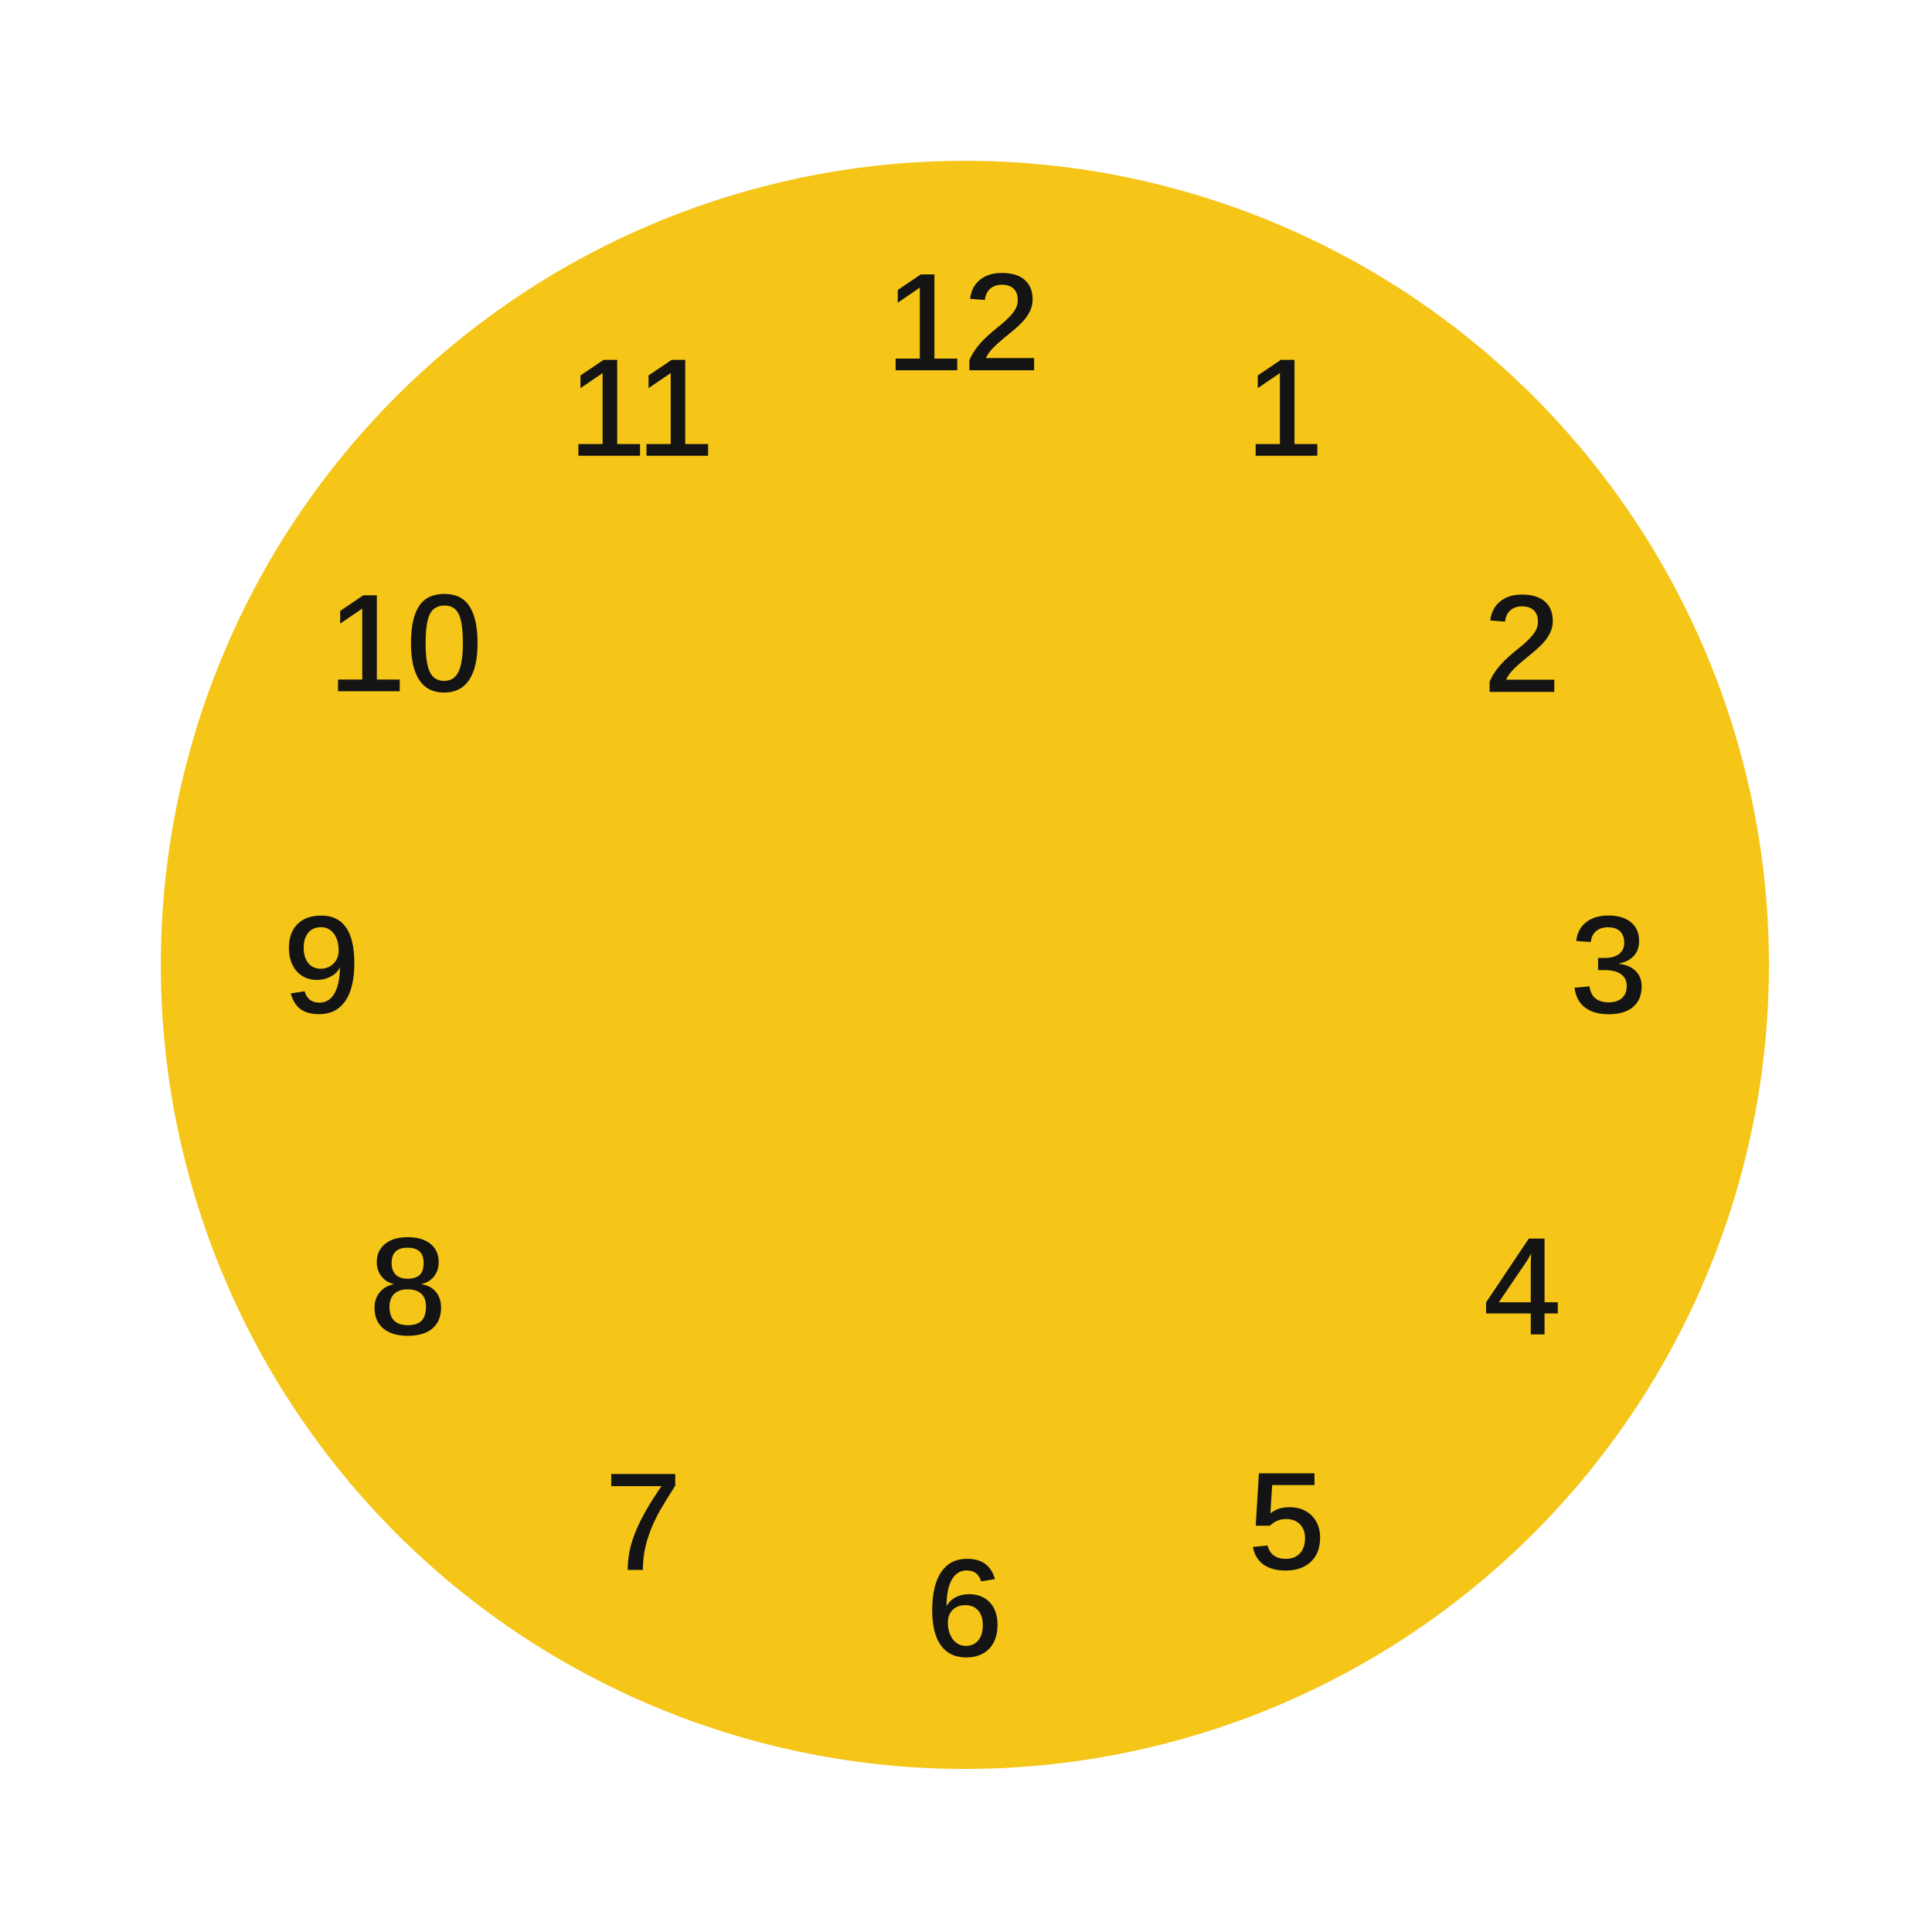
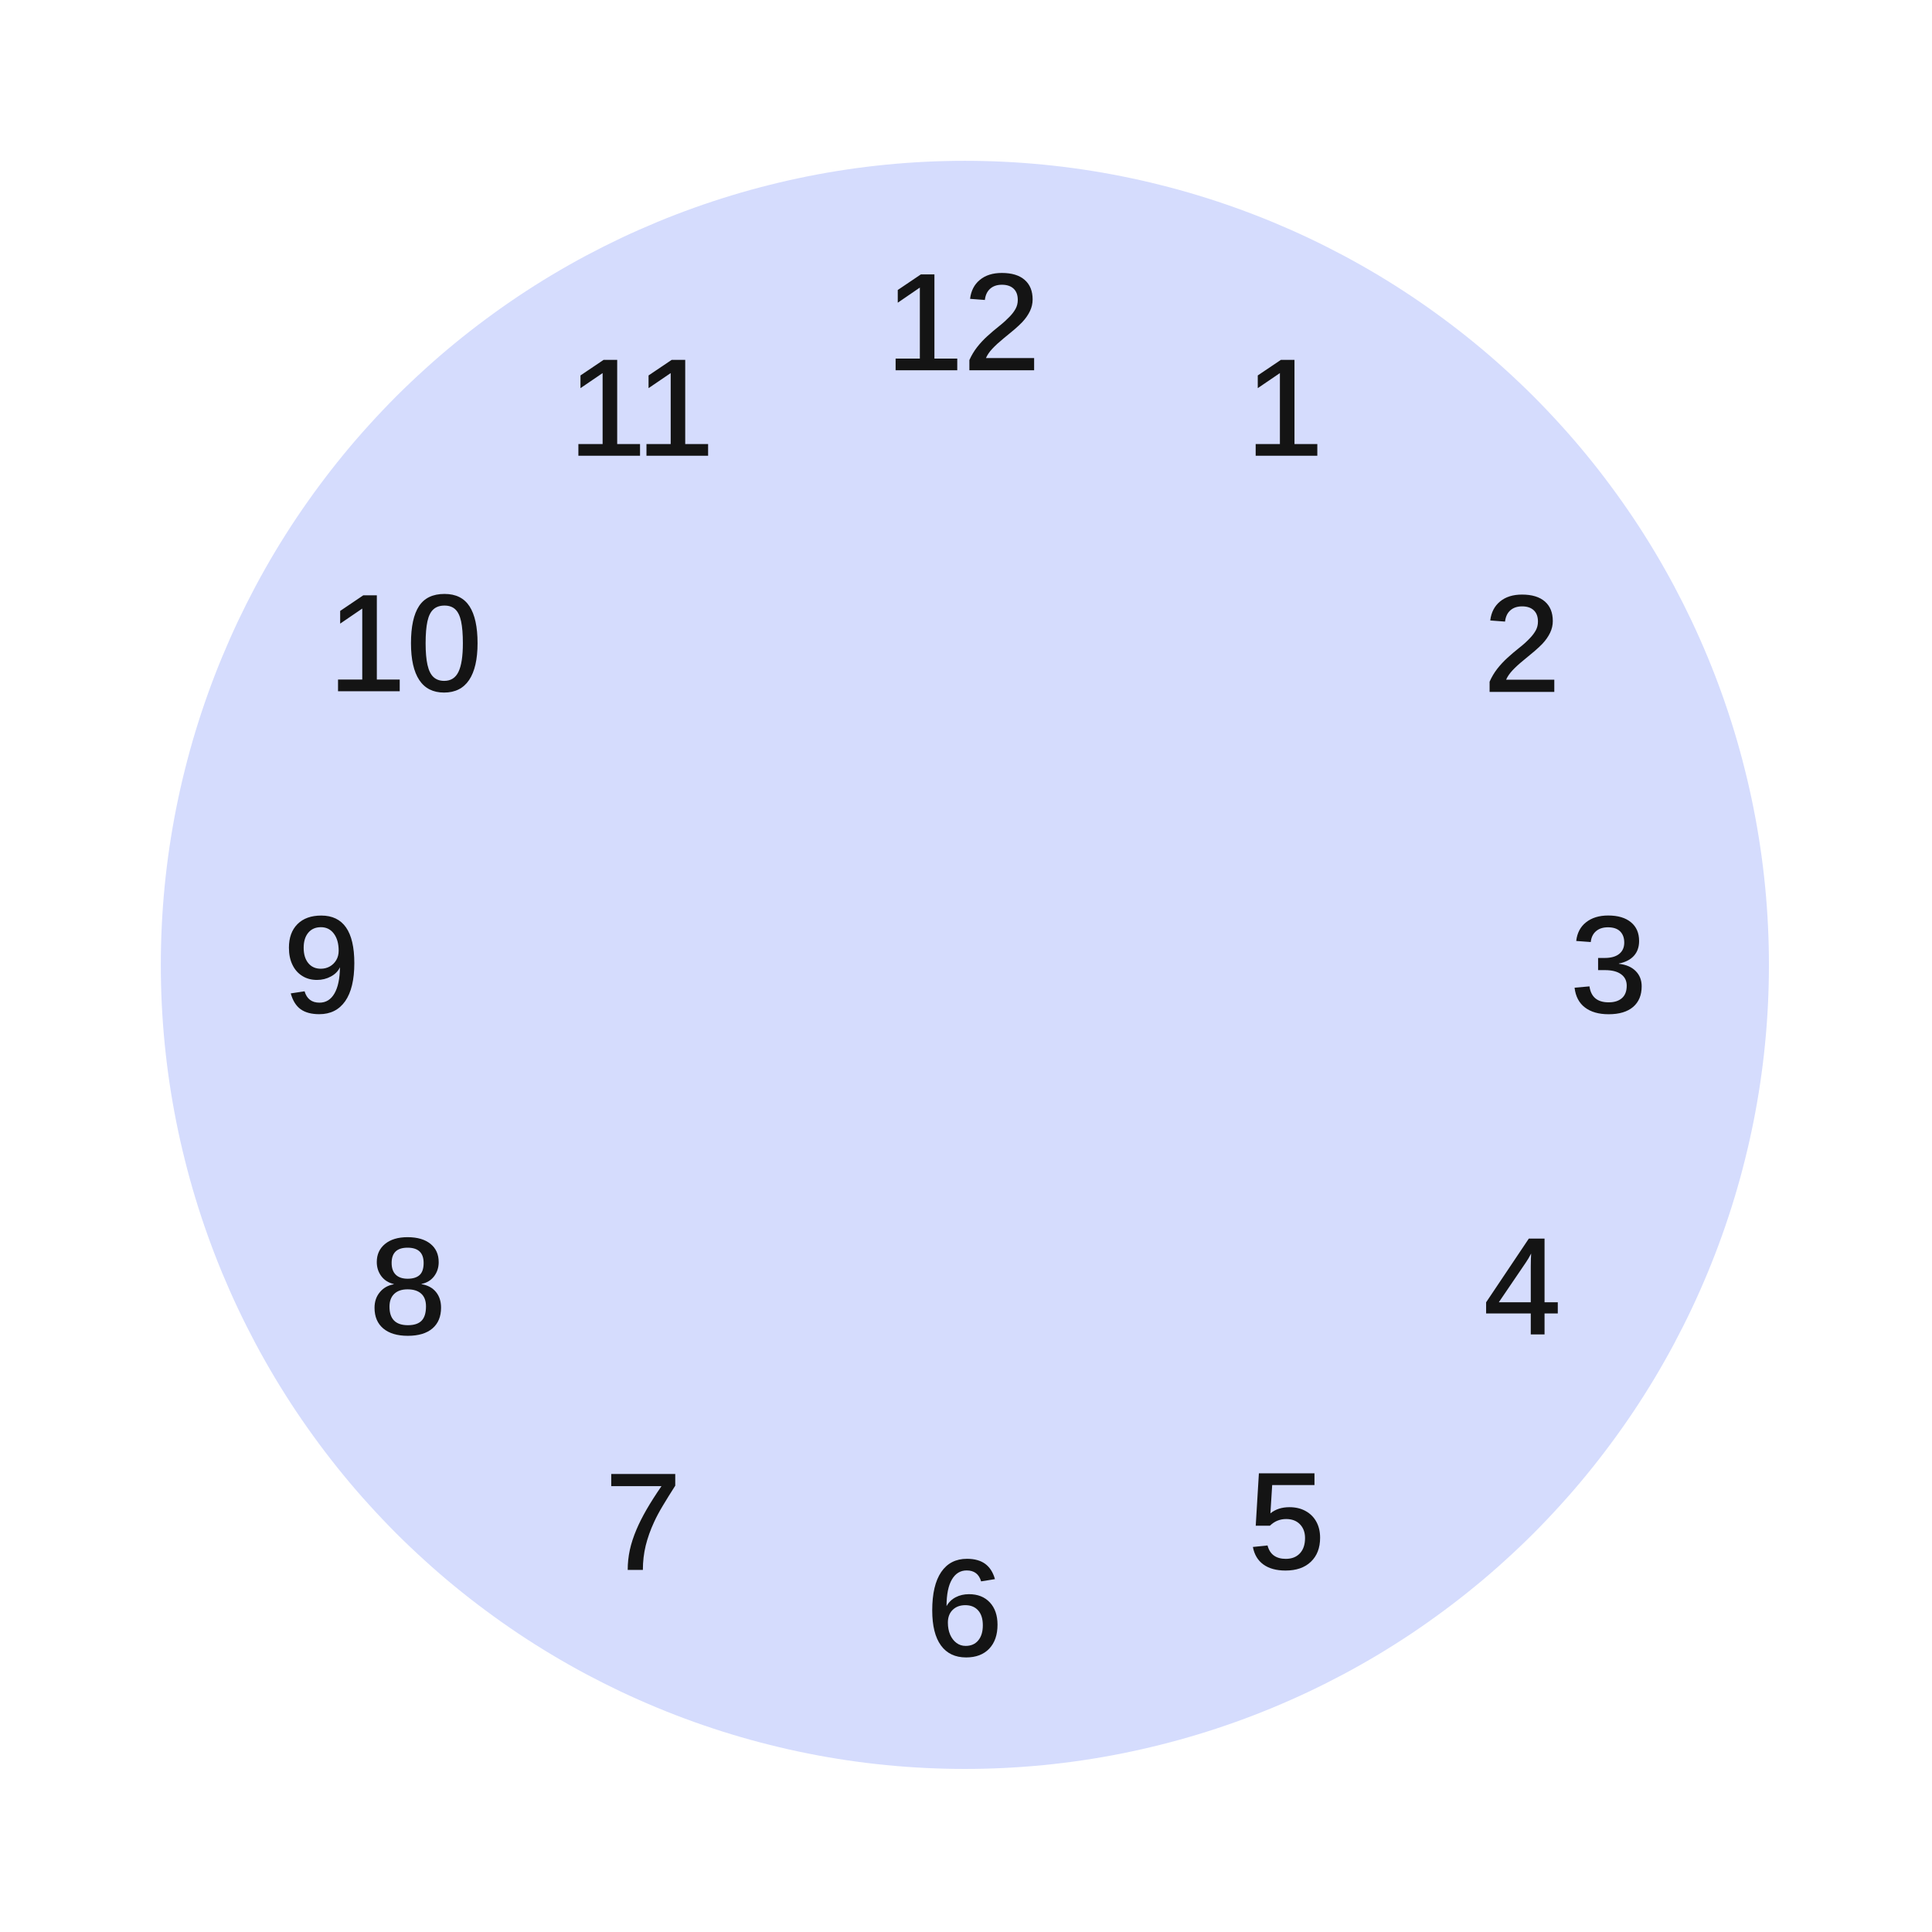
<svg xmlns="http://www.w3.org/2000/svg" width="613" height="613">
-   <path fill="#F5C518" transform="matrix(17.0079 0 -0 -17.0079 306.142 306.142)" d="M15 0Q15 0.368 14.982 0.736Q14.964 1.104 14.928 1.47Q14.892 1.837 14.838 2.201Q14.784 2.565 14.712 2.926Q14.64 3.288 14.55 3.645Q14.461 4.002 14.354 4.354Q14.247 4.707 14.123 5.053Q13.999 5.4 13.858 5.74Q13.717 6.08 13.56 6.413Q13.402 6.746 13.229 7.071Q13.055 7.396 12.866 7.712Q12.677 8.027 12.472 8.334Q12.267 8.64 12.048 8.935Q11.829 9.231 11.595 9.516Q11.362 9.801 11.114 10.073Q10.867 10.346 10.607 10.607Q10.346 10.867 10.073 11.114Q9.801 11.362 9.516 11.595Q9.231 11.829 8.935 12.048Q8.64 12.267 8.334 12.472Q8.027 12.677 7.712 12.866Q7.396 13.055 7.071 13.229Q6.746 13.402 6.413 13.56Q6.08 13.717 5.74 13.858Q5.4 13.999 5.053 14.123Q4.707 14.247 4.354 14.354Q4.002 14.461 3.645 14.55Q3.288 14.64 2.926 14.712Q2.565 14.784 2.201 14.838Q1.837 14.892 1.47 14.928Q1.104 14.964 0.736 14.982Q0.368 15 0 15Q-0.368 15 -0.736 14.982Q-1.104 14.964 -1.47 14.928Q-1.837 14.892 -2.201 14.838Q-2.565 14.784 -2.926 14.712Q-3.288 14.64 -3.645 14.55Q-4.002 14.461 -4.354 14.354Q-4.707 14.247 -5.053 14.123Q-5.4 13.999 -5.74 13.858Q-6.08 13.717 -6.413 13.56Q-6.746 13.402 -7.071 13.229Q-7.396 13.055 -7.712 12.866Q-8.027 12.677 -8.334 12.472Q-8.64 12.267 -8.935 12.048Q-9.231 11.829 -9.516 11.595Q-9.801 11.362 -10.073 11.114Q-10.346 10.867 -10.607 10.607Q-10.867 10.346 -11.114 10.073Q-11.362 9.801 -11.595 9.516Q-11.829 9.231 -12.048 8.935Q-12.267 8.64 -12.472 8.334Q-12.677 8.027 -12.866 7.712Q-13.055 7.396 -13.229 7.071Q-13.402 6.746 -13.56 6.413Q-13.717 6.08 -13.858 5.74Q-13.999 5.4 -14.123 5.053Q-14.247 4.707 -14.354 4.354Q-14.461 4.002 -14.55 3.645Q-14.64 3.288 -14.712 2.926Q-14.784 2.565 -14.838 2.201Q-14.892 1.837 -14.928 1.47Q-14.964 1.104 -14.982 0.736Q-15 0.368 -15 0Q-15 -0.368 -14.982 -0.736Q-14.964 -1.104 -14.928 -1.47Q-14.892 -1.837 -14.838 -2.201Q-14.784 -2.565 -14.712 -2.926Q-14.64 -3.288 -14.55 -3.645Q-14.461 -4.002 -14.354 -4.354Q-14.247 -4.707 -14.123 -5.053Q-13.999 -5.4 -13.858 -5.74Q-13.717 -6.08 -13.56 -6.413Q-13.402 -6.746 -13.229 -7.071Q-13.055 -7.396 -12.866 -7.712Q-12.677 -8.027 -12.472 -8.334Q-12.267 -8.64 -12.048 -8.935Q-11.829 -9.231 -11.595 -9.516Q-11.362 -9.801 -11.114 -10.073Q-10.867 -10.346 -10.607 -10.607Q-10.346 -10.867 -10.073 -11.114Q-9.801 -11.362 -9.516 -11.595Q-9.231 -11.829 -8.935 -12.048Q-8.64 -12.267 -8.334 -12.472Q-8.027 -12.677 -7.712 -12.866Q-7.396 -13.055 -7.071 -13.229Q-6.746 -13.402 -6.413 -13.56Q-6.08 -13.717 -5.74 -13.858Q-5.4 -13.999 -5.053 -14.123Q-4.707 -14.247 -4.354 -14.354Q-4.002 -14.461 -3.645 -14.55Q-3.288 -14.64 -2.926 -14.712Q-2.565 -14.784 -2.201 -14.838Q-1.837 -14.892 -1.47 -14.928Q-1.104 -14.964 -0.736 -14.982Q-0.368 -15 0 -15Q0.368 -15 0.736 -14.982Q1.104 -14.964 1.47 -14.928Q1.837 -14.892 2.201 -14.838Q2.565 -14.784 2.926 -14.712Q3.288 -14.64 3.645 -14.55Q4.002 -14.461 4.354 -14.354Q4.707 -14.247 5.053 -14.123Q5.4 -13.999 5.74 -13.858Q6.08 -13.717 6.413 -13.56Q6.746 -13.402 7.071 -13.229Q7.396 -13.055 7.712 -12.866Q8.027 -12.677 8.334 -12.472Q8.64 -12.267 8.935 -12.048Q9.231 -11.829 9.516 -11.595Q9.801 -11.362 10.073 -11.114Q10.346 -10.867 10.607 -10.607Q10.867 -10.346 11.114 -10.073Q11.362 -9.801 11.595 -9.516Q11.829 -9.231 12.048 -8.935Q12.267 -8.64 12.472 -8.334Q12.677 -8.027 12.866 -7.712Q13.055 -7.396 13.229 -7.071Q13.402 -6.746 13.56 -6.413Q13.717 -6.08 13.858 -5.74Q13.999 -5.4 14.123 -5.053Q14.247 -4.707 14.354 -4.354Q14.461 -4.002 14.55 -3.645Q14.64 -3.288 14.712 -2.926Q14.784 -2.565 14.838 -2.201Q14.892 -1.837 14.928 -1.47Q14.964 -1.104 14.982 -0.736Q15 -0.368 15 0Z" />
+   <path fill="#D5DCFD" transform="matrix(17.0079 0 -0 -17.0079 306.142 306.142)" d="M15 0Q15 0.368 14.982 0.736Q14.964 1.104 14.928 1.47Q14.892 1.837 14.838 2.201Q14.784 2.565 14.712 2.926Q14.64 3.288 14.55 3.645Q14.461 4.002 14.354 4.354Q14.247 4.707 14.123 5.053Q13.999 5.4 13.858 5.74Q13.717 6.08 13.56 6.413Q13.402 6.746 13.229 7.071Q13.055 7.396 12.866 7.712Q12.677 8.027 12.472 8.334Q12.267 8.64 12.048 8.935Q11.829 9.231 11.595 9.516Q11.362 9.801 11.114 10.073Q10.867 10.346 10.607 10.607Q10.346 10.867 10.073 11.114Q9.801 11.362 9.516 11.595Q9.231 11.829 8.935 12.048Q8.64 12.267 8.334 12.472Q8.027 12.677 7.712 12.866Q7.396 13.055 7.071 13.229Q6.746 13.402 6.413 13.56Q6.08 13.717 5.74 13.858Q5.4 13.999 5.053 14.123Q4.707 14.247 4.354 14.354Q4.002 14.461 3.645 14.55Q3.288 14.64 2.926 14.712Q2.565 14.784 2.201 14.838Q1.837 14.892 1.47 14.928Q1.104 14.964 0.736 14.982Q0.368 15 0 15Q-0.368 15 -0.736 14.982Q-1.104 14.964 -1.47 14.928Q-1.837 14.892 -2.201 14.838Q-2.565 14.784 -2.926 14.712Q-3.288 14.64 -3.645 14.55Q-4.002 14.461 -4.354 14.354Q-4.707 14.247 -5.053 14.123Q-5.4 13.999 -5.74 13.858Q-6.08 13.717 -6.413 13.56Q-6.746 13.402 -7.071 13.229Q-7.396 13.055 -7.712 12.866Q-8.027 12.677 -8.334 12.472Q-8.64 12.267 -8.935 12.048Q-9.231 11.829 -9.516 11.595Q-9.801 11.362 -10.073 11.114Q-10.346 10.867 -10.607 10.607Q-10.867 10.346 -11.114 10.073Q-11.362 9.801 -11.595 9.516Q-11.829 9.231 -12.048 8.935Q-12.267 8.64 -12.472 8.334Q-12.677 8.027 -12.866 7.712Q-13.055 7.396 -13.229 7.071Q-13.402 6.746 -13.56 6.413Q-13.717 6.08 -13.858 5.74Q-13.999 5.4 -14.123 5.053Q-14.247 4.707 -14.354 4.354Q-14.461 4.002 -14.55 3.645Q-14.64 3.288 -14.712 2.926Q-14.784 2.565 -14.838 2.201Q-14.892 1.837 -14.928 1.47Q-14.964 1.104 -14.982 0.736Q-15 0.368 -15 0Q-15 -0.368 -14.982 -0.736Q-14.964 -1.104 -14.928 -1.47Q-14.892 -1.837 -14.838 -2.201Q-14.784 -2.565 -14.712 -2.926Q-14.64 -3.288 -14.55 -3.645Q-14.461 -4.002 -14.354 -4.354Q-14.247 -4.707 -14.123 -5.053Q-13.999 -5.4 -13.858 -5.74Q-13.717 -6.08 -13.56 -6.413Q-13.402 -6.746 -13.229 -7.071Q-13.055 -7.396 -12.866 -7.712Q-12.677 -8.027 -12.472 -8.334Q-12.267 -8.64 -12.048 -8.935Q-11.829 -9.231 -11.595 -9.516Q-11.362 -9.801 -11.114 -10.073Q-10.867 -10.346 -10.607 -10.607Q-10.346 -10.867 -10.073 -11.114Q-9.801 -11.362 -9.516 -11.595Q-9.231 -11.829 -8.935 -12.048Q-8.64 -12.267 -8.334 -12.472Q-8.027 -12.677 -7.712 -12.866Q-7.396 -13.055 -7.071 -13.229Q-6.746 -13.402 -6.413 -13.56Q-6.08 -13.717 -5.74 -13.858Q-5.4 -13.999 -5.053 -14.123Q-4.707 -14.247 -4.354 -14.354Q-4.002 -14.461 -3.645 -14.55Q-3.288 -14.64 -2.926 -14.712Q-2.565 -14.784 -2.201 -14.838Q-1.837 -14.892 -1.47 -14.928Q-1.104 -14.964 -0.736 -14.982Q-0.368 -15 0 -15Q0.368 -15 0.736 -14.982Q1.104 -14.964 1.47 -14.928Q1.837 -14.892 2.201 -14.838Q2.565 -14.784 2.926 -14.712Q3.288 -14.64 3.645 -14.55Q4.002 -14.461 4.354 -14.354Q4.707 -14.247 5.053 -14.123Q5.4 -13.999 5.74 -13.858Q6.08 -13.717 6.413 -13.56Q6.746 -13.402 7.071 -13.229Q7.396 -13.055 7.712 -12.866Q8.027 -12.677 8.334 -12.472Q8.64 -12.267 8.935 -12.048Q9.231 -11.829 9.516 -11.595Q9.801 -11.362 10.073 -11.114Q10.346 -10.867 10.607 -10.607Q10.867 -10.346 11.114 -10.073Q11.362 -9.801 11.595 -9.516Q11.829 -9.231 12.048 -8.935Q12.267 -8.64 12.472 -8.334Q12.677 -8.027 12.866 -7.712Q13.055 -7.396 13.229 -7.071Q13.402 -6.746 13.56 -6.413Q13.717 -6.08 13.858 -5.74Q13.999 -5.4 14.123 -5.053Q14.247 -4.707 14.354 -4.354Q14.461 -4.002 14.55 -3.645Q14.64 -3.288 14.712 -2.926Q14.784 -2.565 14.838 -2.201Q14.892 -1.837 14.928 -1.47Q14.964 -1.104 14.982 -0.736Q15 -0.368 15 0Z" />
  <path fill="#141414" transform="matrix(17.0079 0 -0 -17.0079 306.142 306.142)" d="M-0.142 11.311L-0.142 11.092L-1.292 11.092L-1.292 11.311L-0.84 11.311L-0.84 12.635L-1.252 12.353L-1.252 12.59L-0.821 12.881L-0.568 12.881L-0.568 11.311L-0.142 11.311ZM1.292 11.32L1.292 11.092L0.084 11.092L0.084 11.283Q0.144 11.416 0.229 11.525Q0.314 11.633 0.418 11.728Q0.521 11.822 0.632 11.91Q0.696 11.961 0.748 12.008Q0.8 12.056 0.84 12.098Q0.907 12.168 0.947 12.241Q0.987 12.315 0.987 12.404Q0.987 12.541 0.91 12.614Q0.832 12.688 0.691 12.688Q0.555 12.688 0.472 12.614Q0.389 12.541 0.373 12.404L0.097 12.425Q0.124 12.651 0.28 12.779Q0.436 12.908 0.69 12.908Q0.967 12.908 1.115 12.779Q1.264 12.65 1.264 12.414Q1.264 12.3 1.214 12.196Q1.164 12.091 1.072 11.992Q1.016 11.933 0.927 11.856Q0.837 11.779 0.72 11.685Q0.594 11.582 0.512 11.494Q0.43 11.406 0.393 11.32L1.292 11.32ZM6.575 9.716L6.575 9.498L5.425 9.498L5.425 9.716L5.877 9.716L5.877 11.04L5.464 10.759L5.464 10.996L5.896 11.287L6.149 11.287L6.149 9.716L6.575 9.716ZM10.996 5.32L10.996 5.092L9.789 5.092L9.789 5.283Q9.848 5.416 9.933 5.525Q10.018 5.633 10.122 5.728Q10.225 5.822 10.336 5.91Q10.401 5.961 10.453 6.008Q10.505 6.056 10.544 6.098Q10.611 6.168 10.651 6.241Q10.691 6.315 10.691 6.404Q10.691 6.541 10.614 6.614Q10.536 6.688 10.395 6.688Q10.26 6.688 10.176 6.614Q10.093 6.541 10.077 6.404L9.801 6.425Q9.828 6.651 9.984 6.779Q10.14 6.908 10.394 6.908Q10.671 6.908 10.82 6.779Q10.968 6.65 10.968 6.414Q10.968 6.3 10.918 6.196Q10.868 6.091 10.776 5.992Q10.72 5.933 10.631 5.856Q10.541 5.779 10.425 5.685Q10.298 5.582 10.216 5.494Q10.134 5.406 10.097 5.32L10.996 5.32ZM12.626 -0.399Q12.626 -0.648 12.466 -0.785Q12.306 -0.921 12.01 -0.921Q11.733 -0.921 11.568 -0.795Q11.403 -0.67 11.374 -0.426L11.652 -0.401Q11.694 -0.699 12.01 -0.699Q12.168 -0.699 12.257 -0.621Q12.347 -0.543 12.347 -0.388Q12.347 -0.251 12.242 -0.175Q12.138 -0.098 11.94 -0.098L11.813 -0.098L11.813 0.129L11.935 0.129Q12.112 0.129 12.206 0.204Q12.301 0.28 12.301 0.416Q12.301 0.548 12.224 0.625Q12.147 0.701 11.997 0.701Q11.859 0.701 11.775 0.629Q11.69 0.557 11.676 0.426L11.405 0.446Q11.43 0.67 11.589 0.795Q11.749 0.921 12.001 0.921Q12.274 0.921 12.426 0.795Q12.578 0.67 12.578 0.446Q12.578 0.276 12.481 0.169Q12.385 0.062 12.201 0.025L12.201 0.02Q12.404 -0.003 12.515 -0.116Q12.626 -0.228 12.626 -0.399ZM10.814 -6.503L10.814 -6.894L10.557 -6.894L10.557 -6.503L9.724 -6.503L9.724 -6.295L10.521 -5.106L10.814 -5.106L10.814 -6.294L11.061 -6.294L11.061 -6.503L10.814 -6.503ZM9.961 -6.294L10.557 -6.294L10.557 -5.624Q10.557 -5.561 10.559 -5.497Q10.561 -5.432 10.564 -5.385Q10.539 -5.434 10.515 -5.474Q10.491 -5.514 10.464 -5.554L9.961 -6.294ZM6.627 -10.687Q6.627 -10.971 6.455 -11.135Q6.284 -11.299 5.982 -11.299Q5.725 -11.299 5.569 -11.186Q5.413 -11.073 5.373 -10.859L5.646 -10.831Q5.679 -10.957 5.765 -11.019Q5.851 -11.081 5.987 -11.081Q6.154 -11.081 6.25 -10.978Q6.346 -10.875 6.346 -10.693Q6.346 -10.534 6.251 -10.436Q6.156 -10.338 5.993 -10.338Q5.907 -10.338 5.833 -10.368Q5.759 -10.397 5.69 -10.463L5.426 -10.463L5.485 -9.485L6.522 -9.485L6.522 -9.704L5.733 -9.704L5.7 -10.232Q5.842 -10.117 6.054 -10.117Q6.228 -10.117 6.357 -10.189Q6.486 -10.26 6.556 -10.387Q6.627 -10.515 6.627 -10.687ZM0.609 -12.31Q0.609 -12.594 0.454 -12.757Q0.298 -12.92 0.024 -12.92Q-0.283 -12.92 -0.446 -12.697Q-0.609 -12.474 -0.609 -12.042Q-0.609 -11.572 -0.441 -11.326Q-0.273 -11.08 0.039 -11.08Q0.25 -11.08 0.379 -11.174Q0.508 -11.269 0.561 -11.459L0.303 -11.501Q0.244 -11.297 0.034 -11.297Q-0.143 -11.297 -0.242 -11.466Q-0.342 -11.636 -0.342 -11.963Q-0.281 -11.854 -0.171 -11.797Q-0.062 -11.74 0.077 -11.74Q0.322 -11.74 0.466 -11.894Q0.609 -12.048 0.609 -12.31ZM0.335 -12.32Q0.335 -12.14 0.248 -12.043Q0.161 -11.945 0.008 -11.945Q-0.138 -11.945 -0.228 -12.033Q-0.317 -12.121 -0.317 -12.27Q-0.317 -12.397 -0.275 -12.495Q-0.232 -12.593 -0.157 -12.649Q-0.083 -12.705 0.015 -12.705Q0.165 -12.705 0.25 -12.602Q0.335 -12.5 0.335 -12.32ZM-5.403 -9.716Q-5.533 -9.919 -5.634 -10.088Q-5.735 -10.256 -5.799 -10.397Q-5.9 -10.615 -5.954 -10.833Q-6.007 -11.051 -6.007 -11.287L-6.29 -11.287Q-6.29 -11.1 -6.251 -10.917Q-6.211 -10.733 -6.125 -10.531Q-6.053 -10.361 -5.94 -10.164Q-5.827 -9.968 -5.66 -9.725L-6.597 -9.725L-6.597 -9.498L-5.403 -9.498L-5.403 -9.716ZM-9.772 -6.395Q-9.772 -6.644 -9.932 -6.782Q-10.093 -6.92 -10.392 -6.92Q-10.686 -6.92 -10.849 -6.784Q-11.013 -6.647 -11.013 -6.397Q-11.013 -6.223 -10.913 -6.105Q-10.814 -5.986 -10.654 -5.959L-10.654 -5.954Q-10.8 -5.921 -10.886 -5.808Q-10.971 -5.694 -10.971 -5.543Q-10.971 -5.333 -10.818 -5.207Q-10.664 -5.08 -10.397 -5.08Q-10.124 -5.08 -9.97 -5.204Q-9.816 -5.328 -9.816 -5.546Q-9.816 -5.697 -9.902 -5.81Q-9.989 -5.923 -10.136 -5.952L-10.136 -5.957Q-9.964 -5.985 -9.868 -6.101Q-9.772 -6.217 -9.772 -6.395ZM-10.097 -5.561Q-10.097 -5.276 -10.397 -5.276Q-10.694 -5.276 -10.694 -5.561Q-10.694 -5.705 -10.617 -5.78Q-10.54 -5.855 -10.395 -5.855Q-10.248 -5.855 -10.172 -5.786Q-10.097 -5.717 -10.097 -5.561ZM-10.053 -6.371Q-10.053 -6.213 -10.143 -6.133Q-10.232 -6.053 -10.397 -6.053Q-10.557 -6.053 -10.646 -6.138Q-10.734 -6.223 -10.734 -6.376Q-10.734 -6.551 -10.647 -6.637Q-10.561 -6.722 -10.39 -6.722Q-10.218 -6.722 -10.136 -6.639Q-10.053 -6.555 -10.053 -6.371ZM-11.39 0.033Q-11.39 -0.433 -11.56 -0.677Q-11.73 -0.92 -12.044 -0.92Q-12.262 -0.92 -12.391 -0.828Q-12.52 -0.735 -12.576 -0.532L-12.318 -0.493Q-12.256 -0.705 -12.04 -0.705Q-11.86 -0.705 -11.761 -0.534Q-11.662 -0.364 -11.658 -0.044Q-11.707 -0.152 -11.826 -0.216Q-11.945 -0.281 -12.086 -0.281Q-12.244 -0.281 -12.362 -0.206Q-12.481 -0.132 -12.545 0.003Q-12.61 0.137 -12.61 0.32Q-12.61 0.6 -12.451 0.76Q-12.291 0.92 -12.006 0.92Q-11.7 0.92 -11.545 0.699Q-11.39 0.477 -11.39 0.033ZM-11.682 0.264Q-11.682 0.463 -11.772 0.583Q-11.862 0.703 -12.013 0.703Q-12.163 0.703 -12.249 0.6Q-12.335 0.496 -12.335 0.319Q-12.335 0.138 -12.249 0.033Q-12.163 -0.072 -12.015 -0.072Q-11.923 -0.072 -11.848 -0.03Q-11.772 0.013 -11.727 0.089Q-11.682 0.165 -11.682 0.264ZM-10.543 5.323L-10.543 5.105L-11.694 5.105L-11.694 5.323L-11.242 5.323L-11.242 6.647L-11.654 6.366L-11.654 6.603L-11.223 6.894L-10.97 6.894L-10.97 5.323L-10.543 5.323ZM-9.091 6Q-9.091 5.551 -9.248 5.315Q-9.406 5.08 -9.716 5.08Q-10.023 5.08 -10.178 5.313Q-10.333 5.547 -10.333 6Q-10.333 6.465 -10.183 6.693Q-10.034 6.92 -9.707 6.92Q-9.391 6.92 -9.241 6.689Q-9.091 6.457 -9.091 6ZM-9.365 6Q-9.365 6.253 -9.398 6.408Q-9.431 6.562 -9.507 6.633Q-9.582 6.703 -9.708 6.703Q-9.836 6.703 -9.914 6.633Q-9.992 6.564 -10.026 6.409Q-10.06 6.254 -10.06 6Q-10.06 5.751 -10.025 5.596Q-9.99 5.44 -9.913 5.369Q-9.836 5.298 -9.713 5.298Q-9.528 5.298 -9.447 5.467Q-9.365 5.636 -9.365 6ZM-6.06 9.716L-6.06 9.498L-7.21 9.498L-7.21 9.716L-6.758 9.716L-6.758 11.04L-7.171 10.759L-7.171 10.996L-6.739 11.287L-6.486 11.287L-6.486 9.716L-6.06 9.716ZM-4.79 9.716L-4.79 9.498L-5.94 9.498L-5.94 9.716L-5.488 9.716L-5.488 11.04L-5.901 10.759L-5.901 10.996L-5.469 11.287L-5.217 11.287L-5.217 9.716L-4.79 9.716Z" />
</svg>
